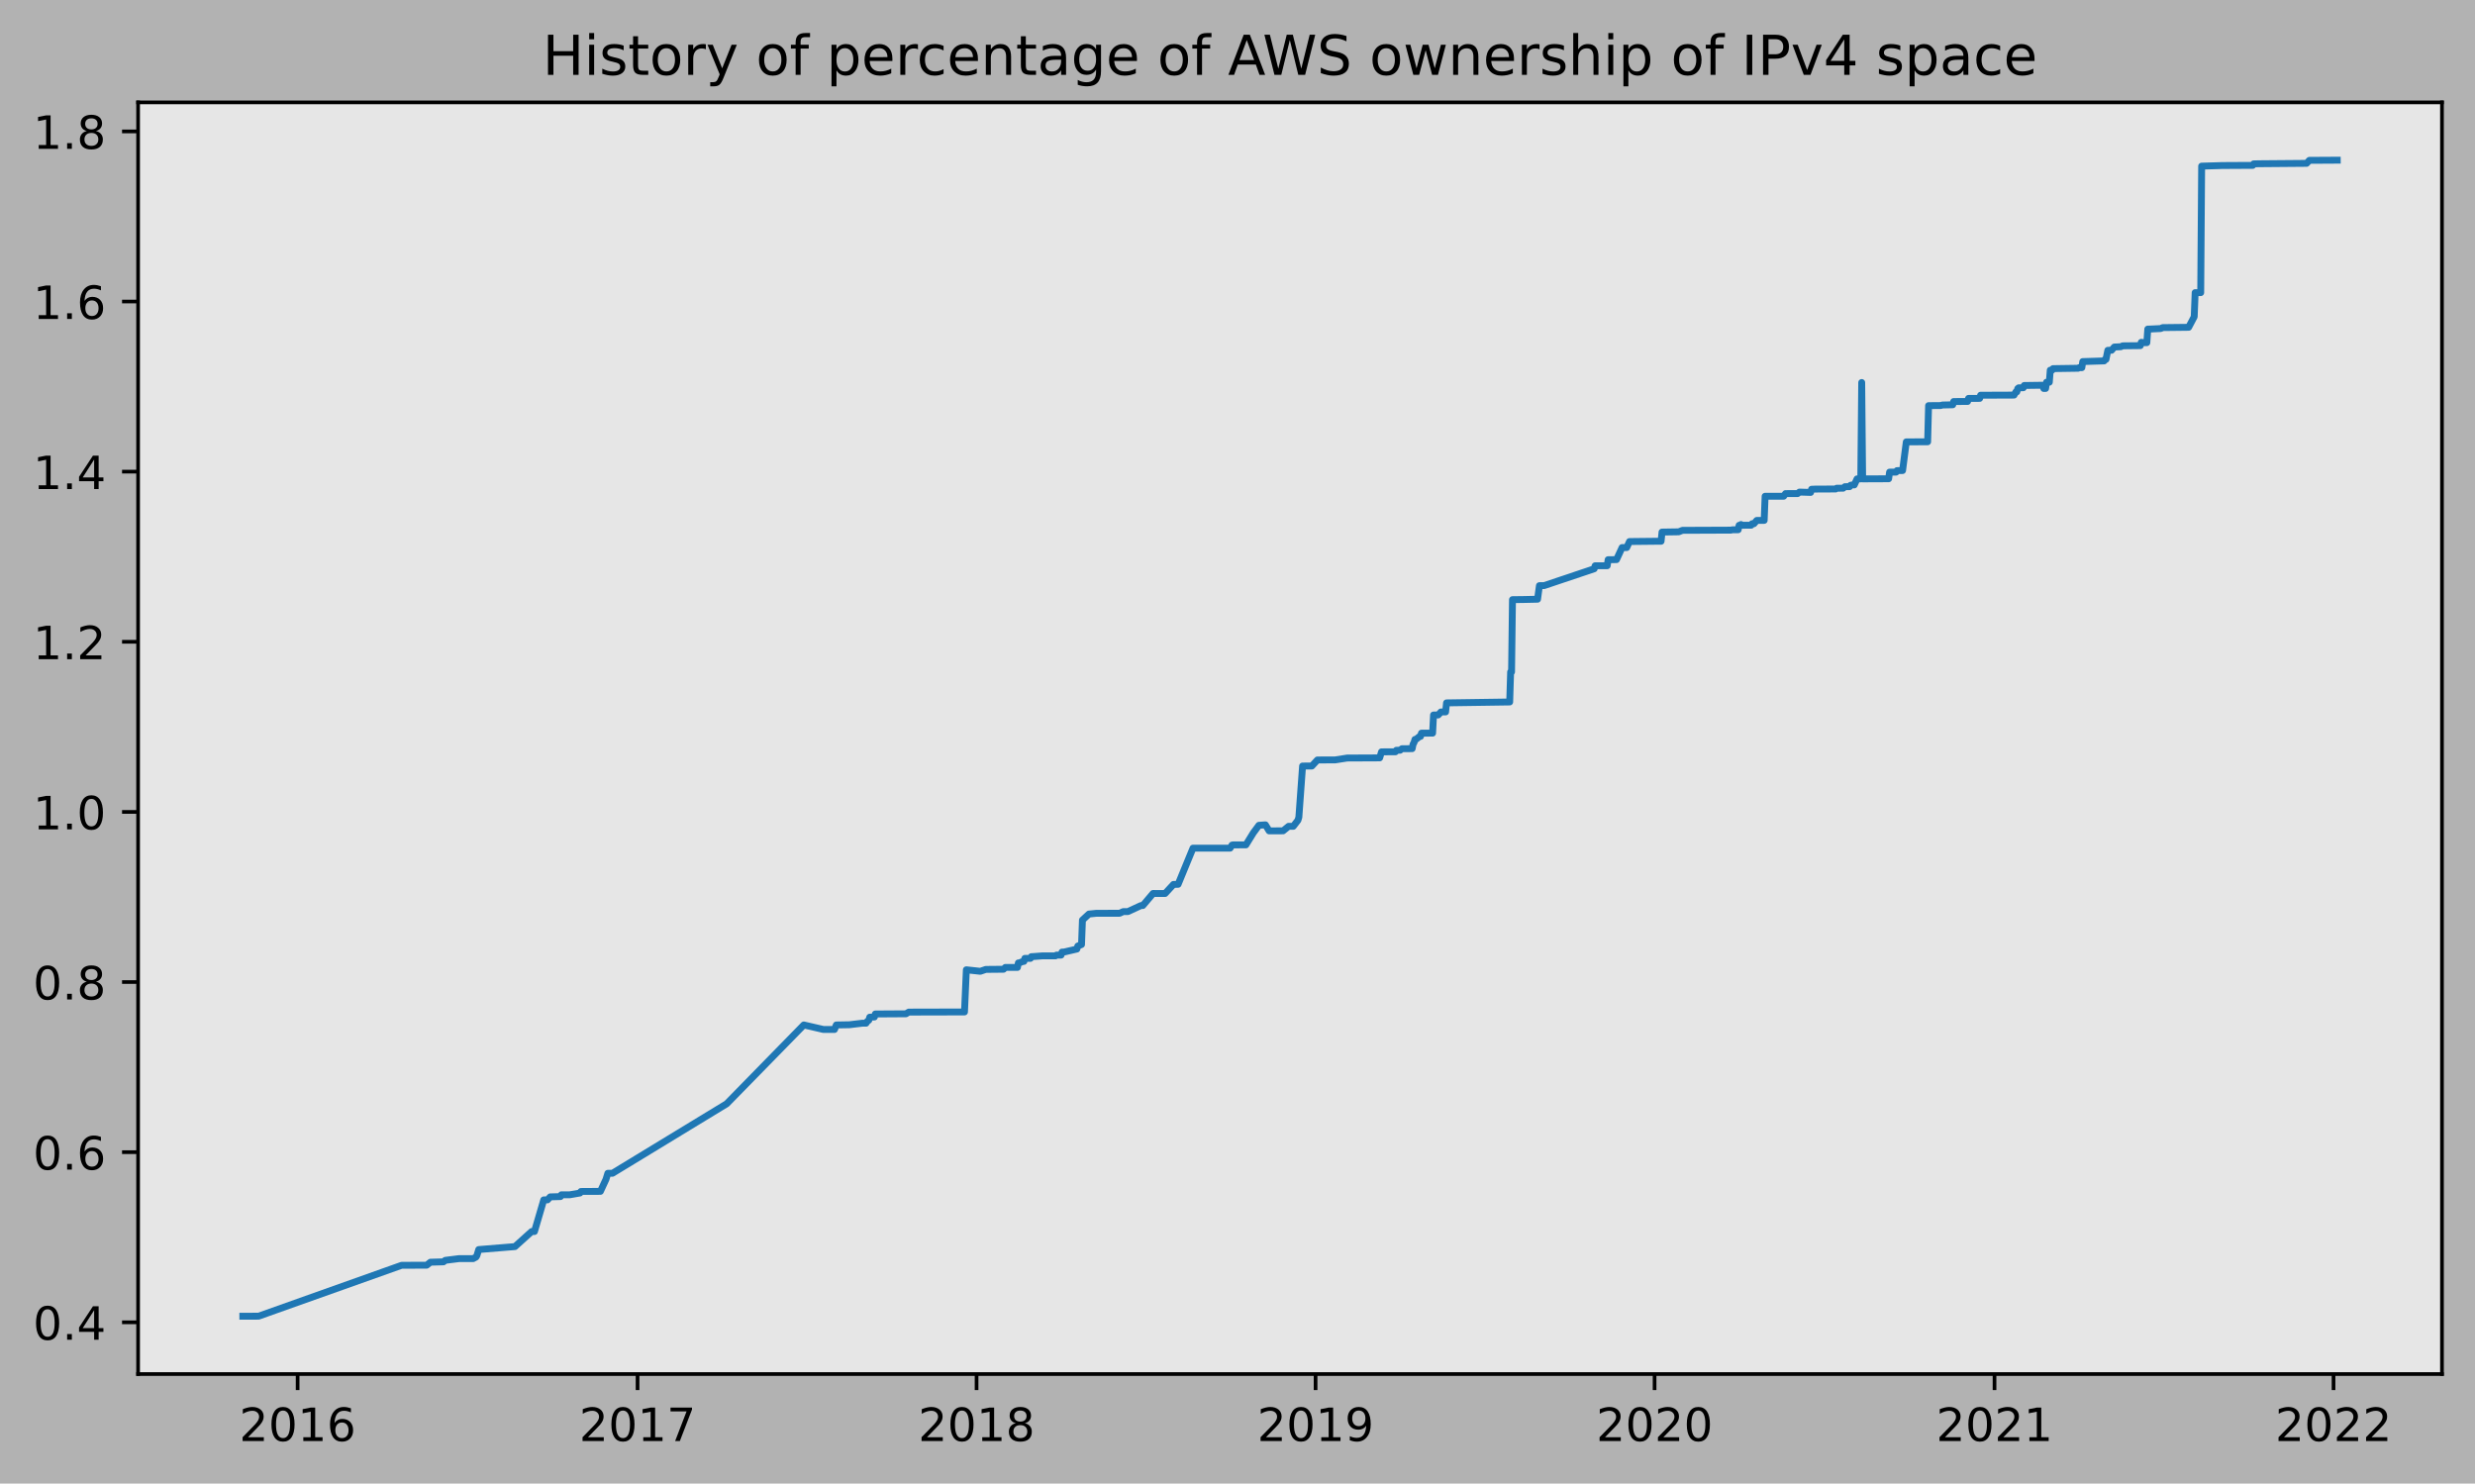
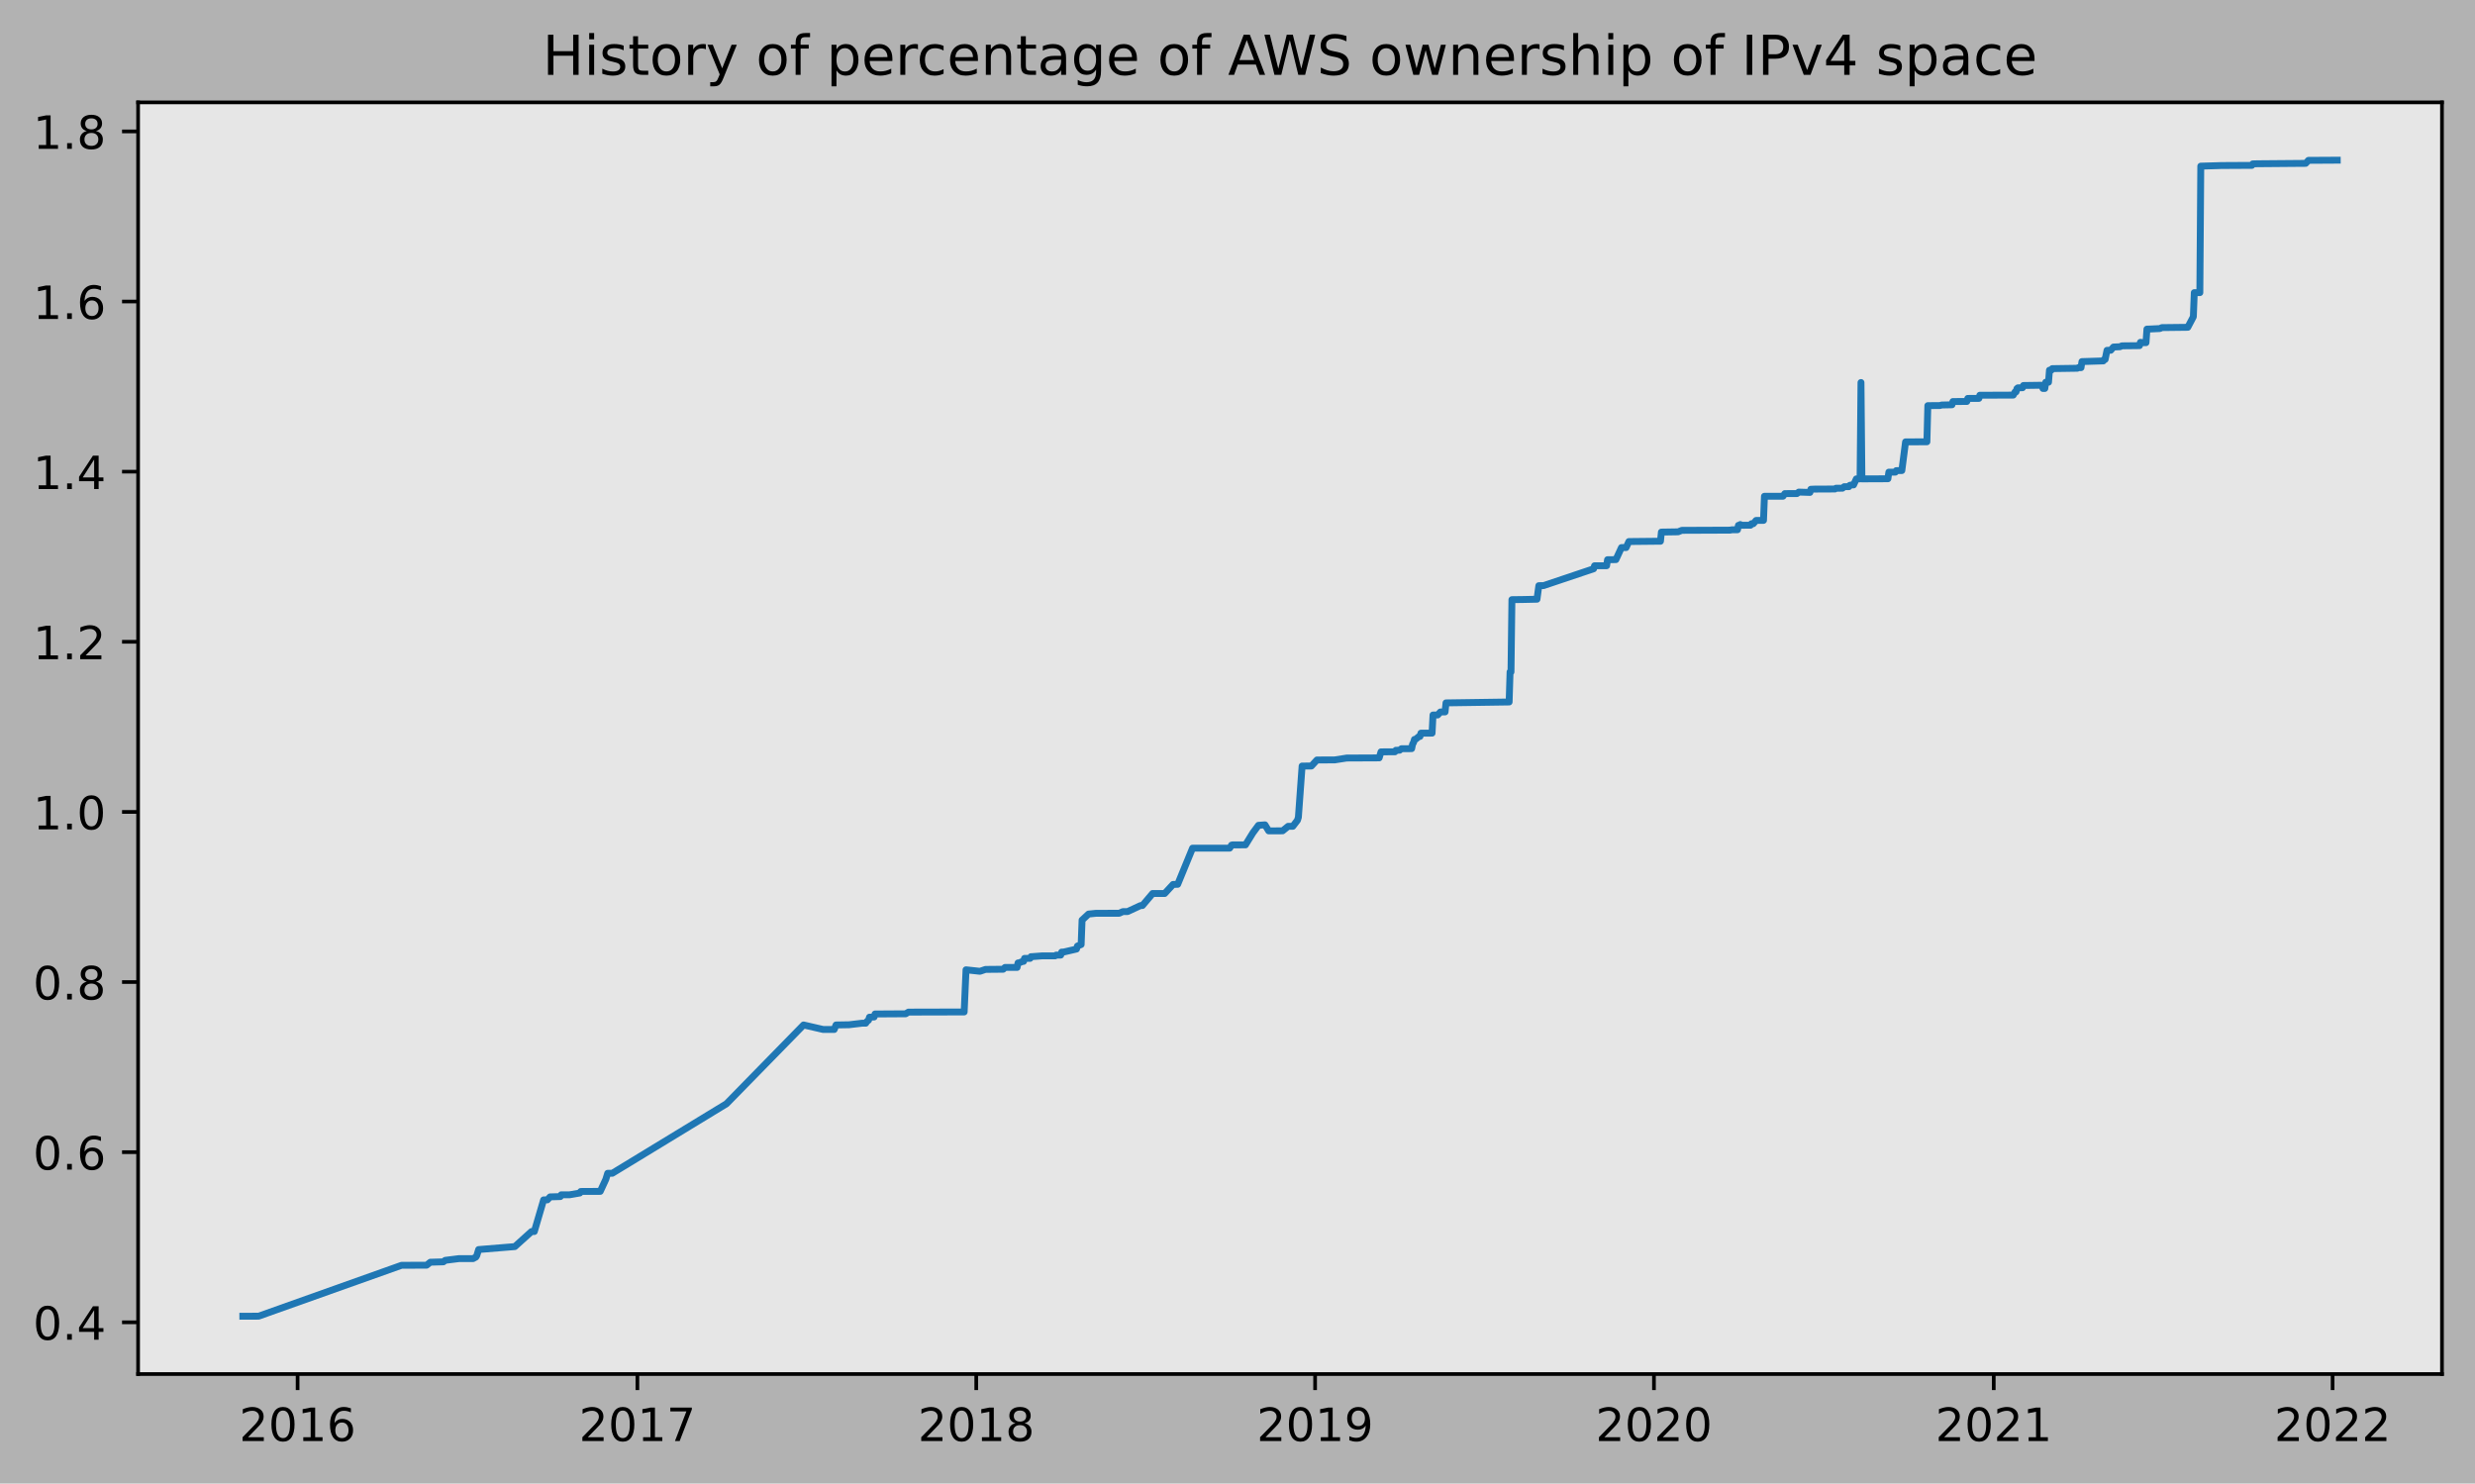
<svg xmlns="http://www.w3.org/2000/svg" xmlns:xlink="http://www.w3.org/1999/xlink" height="323.396pt" version="1.1" viewBox="0 0 539.503 323.396" width="539.503pt">
  <defs>
    <style type="text/css">
*{stroke-linecap:butt;stroke-linejoin:round;}
  </style>
  </defs>
  <g id="figure_1">
    <g id="patch_1">
      <path d="M 0 323.396  L 539.503 323.396  L 539.503 0  L 0 0  z " style="fill:#b2b2b2;" />
    </g>
    <g id="axes_1">
      <g id="patch_2">
        <path d="M 30.103 299.518  L 532.303 299.518  L 532.303 22.318  L 30.103 22.318  z " style="fill:#e6e6e6;" />
      </g>
      <g id="matplotlib.axis_1">
        <g id="xtick_1">
          <g id="line2d_1">
            <defs>
-               <path d="M 0 0  L 0 3.5  " id="m148ac861c9" style="stroke:#000000;stroke-width:0.8;" />
-             </defs>
-             <g>
-               <use style="stroke:#000000;stroke-width:0.8;" x="64.875" xlink:href="#m148ac861c9" y="299.518" />
+               <path d="M 0 0  L 0 3.5  " id="mef009a3e53" style="stroke:#000000;stroke-width:0.8;" />
+             </defs>
+             <g>
+               <use style="stroke:#000000;stroke-width:0.8;" x="64.87" xlink:href="#mef009a3e53" y="299.518" />
            </g>
          </g>
          <g id="text_1">
            <defs>
              <path d="M 19.188 8.297  L 53.609 8.297  L 53.609 0  L 7.328 0  L 7.328 8.297  Q 12.938 14.109 22.625 23.891  Q 32.328 33.688 34.812 36.531  Q 39.547 41.844 41.422 45.531  Q 43.312 49.219 43.312 52.781  Q 43.312 58.594 39.234 62.25  Q 35.156 65.922 28.609 65.922  Q 23.969 65.922 18.812 64.312  Q 13.672 62.703 7.812 59.422  L 7.812 69.391  Q 13.766 71.781 18.938 73  Q 24.125 74.219 28.422 74.219  Q 39.75 74.219 46.484 68.547  Q 53.219 62.891 53.219 53.422  Q 53.219 48.922 51.531 44.891  Q 49.859 40.875 45.406 35.406  Q 44.188 33.984 37.641 27.219  Q 31.109 20.453 19.188 8.297  z " id="DejaVuSans-50" />
              <path d="M 31.781 66.406  Q 24.172 66.406 20.328 58.906  Q 16.5 51.422 16.5 36.375  Q 16.5 21.391 20.328 13.891  Q 24.172 6.391 31.781 6.391  Q 39.453 6.391 43.281 13.891  Q 47.125 21.391 47.125 36.375  Q 47.125 51.422 43.281 58.906  Q 39.453 66.406 31.781 66.406  z M 31.781 74.219  Q 44.047 74.219 50.516 64.516  Q 56.984 54.828 56.984 36.375  Q 56.984 17.969 50.516 8.266  Q 44.047 -1.422 31.781 -1.422  Q 19.531 -1.422 13.062 8.266  Q 6.594 17.969 6.594 36.375  Q 6.594 54.828 13.062 64.516  Q 19.531 74.219 31.781 74.219  z " id="DejaVuSans-48" />
              <path d="M 12.406 8.297  L 28.516 8.297  L 28.516 63.922  L 10.984 60.406  L 10.984 69.391  L 28.422 72.906  L 38.281 72.906  L 38.281 8.297  L 54.391 8.297  L 54.391 0  L 12.406 0  z " id="DejaVuSans-49" />
              <path d="M 33.016 40.375  Q 26.375 40.375 22.484 35.828  Q 18.609 31.297 18.609 23.391  Q 18.609 15.531 22.484 10.953  Q 26.375 6.391 33.016 6.391  Q 39.656 6.391 43.531 10.953  Q 47.406 15.531 47.406 23.391  Q 47.406 31.297 43.531 35.828  Q 39.656 40.375 33.016 40.375  z M 52.594 71.297  L 52.594 62.312  Q 48.875 64.062 45.094 64.984  Q 41.312 65.922 37.594 65.922  Q 27.828 65.922 22.672 59.328  Q 17.531 52.734 16.797 39.406  Q 19.672 43.656 24.016 45.922  Q 28.375 48.188 33.594 48.188  Q 44.578 48.188 50.953 41.516  Q 57.328 34.859 57.328 23.391  Q 57.328 12.156 50.688 5.359  Q 44.047 -1.422 33.016 -1.422  Q 20.359 -1.422 13.672 8.266  Q 6.984 17.969 6.984 36.375  Q 6.984 53.656 15.188 63.938  Q 23.391 74.219 37.203 74.219  Q 40.922 74.219 44.703 73.484  Q 48.484 72.75 52.594 71.297  z " id="DejaVuSans-54" />
            </defs>
-             <g transform="translate(52.15049 314.1166)scale(0.1 -0.1)">
+             <g transform="translate(52.1452 314.1166)scale(0.1 -0.1)">
              <use xlink:href="#DejaVuSans-50" />
              <use x="63.623" xlink:href="#DejaVuSans-48" />
              <use x="127.246" xlink:href="#DejaVuSans-49" />
              <use x="190.869" xlink:href="#DejaVuSans-54" />
            </g>
          </g>
        </g>
        <g id="xtick_2">
          <g id="line2d_2">
            <g>
-               <use style="stroke:#000000;stroke-width:0.8;" x="138.976" xlink:href="#m148ac861c9" y="299.518" />
+               <use style="stroke:#000000;stroke-width:0.8;" x="138.937" xlink:href="#mef009a3e53" y="299.518" />
            </g>
          </g>
          <g id="text_2">
            <defs>
              <path d="M 8.203 72.906  L 55.078 72.906  L 55.078 68.703  L 28.609 0  L 18.312 0  L 43.219 64.594  L 8.203 64.594  z " id="DejaVuSans-55" />
            </defs>
-             <g transform="translate(126.2506 314.1166)scale(0.1 -0.1)">
+             <g transform="translate(126.2124 314.1166)scale(0.1 -0.1)">
              <use xlink:href="#DejaVuSans-50" />
              <use x="63.623" xlink:href="#DejaVuSans-48" />
              <use x="127.246" xlink:href="#DejaVuSans-49" />
              <use x="190.869" xlink:href="#DejaVuSans-55" />
            </g>
          </g>
        </g>
        <g id="xtick_3">
          <g id="line2d_3">
            <g>
-               <use style="stroke:#000000;stroke-width:0.8;" x="212.873" xlink:href="#m148ac861c9" y="299.518" />
+               <use style="stroke:#000000;stroke-width:0.8;" x="212.802" xlink:href="#mef009a3e53" y="299.518" />
            </g>
          </g>
          <g id="text_3">
            <defs>
              <path d="M 31.781 34.625  Q 24.75 34.625 20.719 30.859  Q 16.703 27.094 16.703 20.516  Q 16.703 13.922 20.719 10.156  Q 24.75 6.391 31.781 6.391  Q 38.812 6.391 42.859 10.172  Q 46.922 13.969 46.922 20.516  Q 46.922 27.094 42.891 30.859  Q 38.875 34.625 31.781 34.625  z M 21.922 38.812  Q 15.578 40.375 12.031 44.719  Q 8.5 49.078 8.5 55.328  Q 8.5 64.062 14.719 69.141  Q 20.953 74.219 31.781 74.219  Q 42.672 74.219 48.875 69.141  Q 55.078 64.062 55.078 55.328  Q 55.078 49.078 51.531 44.719  Q 48 40.375 41.703 38.812  Q 48.828 37.156 52.797 32.312  Q 56.781 27.484 56.781 20.516  Q 56.781 9.906 50.312 4.234  Q 43.844 -1.422 31.781 -1.422  Q 19.734 -1.422 13.25 4.234  Q 6.781 9.906 6.781 20.516  Q 6.781 27.484 10.781 32.312  Q 14.797 37.156 21.922 38.812  z M 18.312 54.391  Q 18.312 48.734 21.844 45.562  Q 25.391 42.391 31.781 42.391  Q 38.141 42.391 41.719 45.562  Q 45.312 48.734 45.312 54.391  Q 45.312 60.062 41.719 63.234  Q 38.141 66.406 31.781 66.406  Q 25.391 66.406 21.844 63.234  Q 18.312 60.062 18.312 54.391  z " id="DejaVuSans-56" />
            </defs>
-             <g transform="translate(200.1482 314.1166)scale(0.1 -0.1)">
+             <g transform="translate(200.0773 314.1166)scale(0.1 -0.1)">
              <use xlink:href="#DejaVuSans-50" />
              <use x="63.623" xlink:href="#DejaVuSans-48" />
              <use x="127.246" xlink:href="#DejaVuSans-49" />
              <use x="190.869" xlink:href="#DejaVuSans-56" />
            </g>
          </g>
        </g>
        <g id="xtick_4">
          <g id="line2d_4">
            <g>
-               <use style="stroke:#000000;stroke-width:0.8;" x="286.771" xlink:href="#m148ac861c9" y="299.518" />
+               <use style="stroke:#000000;stroke-width:0.8;" x="286.667" xlink:href="#mef009a3e53" y="299.518" />
            </g>
          </g>
          <g id="text_4">
            <defs>
              <path d="M 10.984 1.516  L 10.984 10.5  Q 14.703 8.734 18.5 7.812  Q 22.312 6.891 25.984 6.891  Q 35.75 6.891 40.891 13.453  Q 46.047 20.016 46.781 33.406  Q 43.953 29.203 39.594 26.953  Q 35.25 24.703 29.984 24.703  Q 19.047 24.703 12.672 31.312  Q 6.297 37.938 6.297 49.422  Q 6.297 60.641 12.938 67.422  Q 19.578 74.219 30.609 74.219  Q 43.266 74.219 49.922 64.516  Q 56.594 54.828 56.594 36.375  Q 56.594 19.141 48.406 8.859  Q 40.234 -1.422 26.422 -1.422  Q 22.703 -1.422 18.891 -0.688  Q 15.094 0.047 10.984 1.516  z M 30.609 32.422  Q 37.25 32.422 41.125 36.953  Q 45.016 41.5 45.016 49.422  Q 45.016 57.281 41.125 61.844  Q 37.25 66.406 30.609 66.406  Q 23.969 66.406 20.094 61.844  Q 16.219 57.281 16.219 49.422  Q 16.219 41.5 20.094 36.953  Q 23.969 32.422 30.609 32.422  z " id="DejaVuSans-57" />
            </defs>
-             <g transform="translate(274.0458 314.1166)scale(0.1 -0.1)">
+             <g transform="translate(273.9421 314.1166)scale(0.1 -0.1)">
              <use xlink:href="#DejaVuSans-50" />
              <use x="63.623" xlink:href="#DejaVuSans-48" />
              <use x="127.246" xlink:href="#DejaVuSans-49" />
              <use x="190.869" xlink:href="#DejaVuSans-57" />
            </g>
          </g>
        </g>
        <g id="xtick_5">
          <g id="line2d_5">
            <g>
-               <use style="stroke:#000000;stroke-width:0.8;" x="360.668" xlink:href="#m148ac861c9" y="299.518" />
+               <use style="stroke:#000000;stroke-width:0.8;" x="360.532" xlink:href="#mef009a3e53" y="299.518" />
            </g>
          </g>
          <g id="text_5">
-             <g transform="translate(347.9434 314.1166)scale(0.1 -0.1)">
+             <g transform="translate(347.8069 314.1166)scale(0.1 -0.1)">
              <use xlink:href="#DejaVuSans-50" />
              <use x="63.623" xlink:href="#DejaVuSans-48" />
              <use x="127.246" xlink:href="#DejaVuSans-50" />
              <use x="190.869" xlink:href="#DejaVuSans-48" />
            </g>
          </g>
        </g>
        <g id="xtick_6">
          <g id="line2d_6">
            <g>
-               <use style="stroke:#000000;stroke-width:0.8;" x="434.768" xlink:href="#m148ac861c9" y="299.518" />
+               <use style="stroke:#000000;stroke-width:0.8;" x="434.599" xlink:href="#mef009a3e53" y="299.518" />
            </g>
          </g>
          <g id="text_6">
-             <g transform="translate(422.0434 314.1166)scale(0.1 -0.1)">
+             <g transform="translate(421.8742 314.1166)scale(0.1 -0.1)">
              <use xlink:href="#DejaVuSans-50" />
              <use x="63.623" xlink:href="#DejaVuSans-48" />
              <use x="127.246" xlink:href="#DejaVuSans-50" />
              <use x="190.869" xlink:href="#DejaVuSans-49" />
            </g>
          </g>
        </g>
        <g id="xtick_7">
          <g id="line2d_7">
            <g>
-               <use style="stroke:#000000;stroke-width:0.8;" x="508.666" xlink:href="#m148ac861c9" y="299.518" />
+               <use style="stroke:#000000;stroke-width:0.8;" x="508.464" xlink:href="#mef009a3e53" y="299.518" />
            </g>
          </g>
          <g id="text_7">
-             <g transform="translate(495.941 314.1166)scale(0.1 -0.1)">
+             <g transform="translate(495.739 314.1166)scale(0.1 -0.1)">
              <use xlink:href="#DejaVuSans-50" />
              <use x="63.623" xlink:href="#DejaVuSans-48" />
              <use x="127.246" xlink:href="#DejaVuSans-50" />
              <use x="190.869" xlink:href="#DejaVuSans-50" />
            </g>
          </g>
        </g>
      </g>
      <g id="matplotlib.axis_2">
        <g id="ytick_1">
          <g id="line2d_8">
            <defs>
-               <path d="M 0 0  L -3.5 0  " id="md19665396a" style="stroke:#000000;stroke-width:0.8;" />
-             </defs>
-             <g>
-               <use style="stroke:#000000;stroke-width:0.8;" x="30.103" xlink:href="#md19665396a" y="288.238" />
+               <path d="M 0 0  L -3.5 0  " id="m66135b3598" style="stroke:#000000;stroke-width:0.8;" />
+             </defs>
+             <g>
+               <use style="stroke:#000000;stroke-width:0.8;" x="30.103" xlink:href="#m66135b3598" y="288.238" />
            </g>
          </g>
          <g id="text_8">
            <defs>
              <path d="M 10.688 12.406  L 21 12.406  L 21 0  L 10.688 0  z " id="DejaVuSans-46" />
              <path d="M 37.797 64.312  L 12.891 25.391  L 37.797 25.391  z M 35.203 72.906  L 47.609 72.906  L 47.609 25.391  L 58.016 25.391  L 58.016 17.188  L 47.609 17.188  L 47.609 0  L 37.797 0  L 37.797 17.188  L 4.891 17.188  L 4.891 26.703  z " id="DejaVuSans-52" />
            </defs>
            <g transform="translate(7.2 292.0371)scale(0.1 -0.1)">
              <use xlink:href="#DejaVuSans-48" />
              <use x="63.623" xlink:href="#DejaVuSans-46" />
              <use x="95.41" xlink:href="#DejaVuSans-52" />
            </g>
          </g>
        </g>
        <g id="ytick_2">
          <g id="line2d_9">
            <g>
-               <use style="stroke:#000000;stroke-width:0.8;" x="30.103" xlink:href="#md19665396a" y="251.153" />
+               <use style="stroke:#000000;stroke-width:0.8;" x="30.103" xlink:href="#m66135b3598" y="251.153" />
            </g>
          </g>
          <g id="text_9">
-             <g transform="translate(7.2 254.9519)scale(0.1 -0.1)">
+             <g transform="translate(7.2 254.9521)scale(0.1 -0.1)">
              <use xlink:href="#DejaVuSans-48" />
              <use x="63.623" xlink:href="#DejaVuSans-46" />
              <use x="95.41" xlink:href="#DejaVuSans-54" />
            </g>
          </g>
        </g>
        <g id="ytick_3">
          <g id="line2d_10">
            <g>
-               <use style="stroke:#000000;stroke-width:0.8;" x="30.103" xlink:href="#md19665396a" y="214.067" />
+               <use style="stroke:#000000;stroke-width:0.8;" x="30.103" xlink:href="#m66135b3598" y="214.068" />
            </g>
          </g>
          <g id="text_10">
-             <g transform="translate(7.2 217.8666)scale(0.1 -0.1)">
+             <g transform="translate(7.2 217.867)scale(0.1 -0.1)">
              <use xlink:href="#DejaVuSans-48" />
              <use x="63.623" xlink:href="#DejaVuSans-46" />
              <use x="95.41" xlink:href="#DejaVuSans-56" />
            </g>
          </g>
        </g>
        <g id="ytick_4">
          <g id="line2d_11">
            <g>
-               <use style="stroke:#000000;stroke-width:0.8;" x="30.103" xlink:href="#md19665396a" y="176.982" />
+               <use style="stroke:#000000;stroke-width:0.8;" x="30.103" xlink:href="#m66135b3598" y="176.983" />
            </g>
          </g>
          <g id="text_11">
-             <g transform="translate(7.2 180.7814)scale(0.1 -0.1)">
+             <g transform="translate(7.2 180.7819)scale(0.1 -0.1)">
              <use xlink:href="#DejaVuSans-49" />
              <use x="63.623" xlink:href="#DejaVuSans-46" />
              <use x="95.41" xlink:href="#DejaVuSans-48" />
            </g>
          </g>
        </g>
        <g id="ytick_5">
          <g id="line2d_12">
            <g>
-               <use style="stroke:#000000;stroke-width:0.8;" x="30.103" xlink:href="#md19665396a" y="139.897" />
+               <use style="stroke:#000000;stroke-width:0.8;" x="30.103" xlink:href="#m66135b3598" y="139.898" />
            </g>
          </g>
          <g id="text_12">
-             <g transform="translate(7.2 143.6961)scale(0.1 -0.1)">
+             <g transform="translate(7.2 143.6968)scale(0.1 -0.1)">
              <use xlink:href="#DejaVuSans-49" />
              <use x="63.623" xlink:href="#DejaVuSans-46" />
              <use x="95.41" xlink:href="#DejaVuSans-50" />
            </g>
          </g>
        </g>
        <g id="ytick_6">
          <g id="line2d_13">
            <g>
-               <use style="stroke:#000000;stroke-width:0.8;" x="30.103" xlink:href="#md19665396a" y="102.812" />
+               <use style="stroke:#000000;stroke-width:0.8;" x="30.103" xlink:href="#m66135b3598" y="102.813" />
            </g>
          </g>
          <g id="text_13">
-             <g transform="translate(7.2 106.6108)scale(0.1 -0.1)">
+             <g transform="translate(7.2 106.6118)scale(0.1 -0.1)">
              <use xlink:href="#DejaVuSans-49" />
              <use x="63.623" xlink:href="#DejaVuSans-46" />
              <use x="95.41" xlink:href="#DejaVuSans-52" />
            </g>
          </g>
        </g>
        <g id="ytick_7">
          <g id="line2d_14">
            <g>
-               <use style="stroke:#000000;stroke-width:0.8;" x="30.103" xlink:href="#md19665396a" y="65.726" />
+               <use style="stroke:#000000;stroke-width:0.8;" x="30.103" xlink:href="#m66135b3598" y="65.727" />
            </g>
          </g>
          <g id="text_14">
-             <g transform="translate(7.2 69.52558)scale(0.1 -0.1)">
+             <g transform="translate(7.2 69.52671)scale(0.1 -0.1)">
              <use xlink:href="#DejaVuSans-49" />
              <use x="63.623" xlink:href="#DejaVuSans-46" />
              <use x="95.41" xlink:href="#DejaVuSans-54" />
            </g>
          </g>
        </g>
        <g id="ytick_8">
          <g id="line2d_15">
            <g>
-               <use style="stroke:#000000;stroke-width:0.8;" x="30.103" xlink:href="#md19665396a" y="28.641" />
+               <use style="stroke:#000000;stroke-width:0.8;" x="30.103" xlink:href="#m66135b3598" y="28.642" />
            </g>
          </g>
          <g id="text_15">
-             <g transform="translate(7.2 32.44032)scale(0.1 -0.1)">
+             <g transform="translate(7.2 32.44164)scale(0.1 -0.1)">
              <use xlink:href="#DejaVuSans-49" />
              <use x="63.623" xlink:href="#DejaVuSans-46" />
              <use x="95.41" xlink:href="#DejaVuSans-56" />
            </g>
          </g>
        </g>
      </g>
      <g id="line2d_16">
-         <path clip-path="url(#p39af1f1e24)" d="M 52.93 286.918  L 56.372 286.904  L 87.551 275.812  L 93.017 275.788  L 93.827 275.141  L 96.662 275.059  L 97.066 274.732  L 100.103 274.352  L 103.14 274.354  L 103.748 274.026  L 103.95 273.698  L 104.355 272.38  L 112.251 271.734  L 115.895 268.451  L 116.503 268.448  L 118.527 261.555  L 119.337 261.555  L 119.944 260.898  L 122.171 260.833  L 122.374 260.441  L 124.196 260.441  L 126.423 260.055  L 126.626 259.726  L 127.03 259.711  L 130.877 259.699  L 132.092 257.074  L 132.497 255.761  L 133.509 255.75  L 158.412 240.599  L 175.216 223.421  L 179.467 224.402  L 181.897 224.409  L 182.302 223.425  L 185.136 223.376  L 187.971 223.04  L 188.781 223.04  L 188.983 222.712  L 189.388 222.384  L 189.59 221.728  L 190.603 221.687  L 190.805 221.03  L 197.486 220.988  L 198.094 220.618  L 210.241 220.588  L 210.646 211.397  L 213.683 211.726  L 214.898 211.314  L 218.744 211.278  L 219.149 210.883  L 221.781 210.884  L 221.984 209.899  L 222.186 209.897  L 222.996 209.567  L 223.199 209.566  L 223.401 208.91  L 224.616 208.908  L 224.818 208.532  L 225.021 208.53  L 227.248 208.362  L 230.082 208.361  L 230.285 208.197  L 231.297 208.196  L 231.499 207.54  L 231.904 207.534  L 234.739 206.878  L 234.941 206.221  L 235.751 205.893  L 235.953 200.559  L 237.371 199.246  L 238.99 199.082  L 244.052 199.076  L 244.862 198.706  L 245.874 198.706  L 248.708 197.393  L 249.113 197.39  L 251.34 194.762  L 253.972 194.766  L 255.794 192.791  L 256.807 192.764  L 260.046 184.884  L 268.145 184.88  L 268.549 184.223  L 268.752 184.172  L 271.586 184.168  L 273.206 181.542  L 274.421 179.901  L 275.838 179.802  L 276.648 181.115  L 279.685 181.104  L 280.899 180.119  L 281.912 180.118  L 282.924 178.805  L 283.126 178.143  L 283.936 166.983  L 285.961 166.978  L 287.176 165.66  L 291.022 165.648  L 293.654 165.238  L 300.74 165.205  L 301.145 163.891  L 304.182 163.876  L 304.385 163.548  L 305.195 163.536  L 305.599 163.208  L 307.827 163.19  L 308.029 162.205  L 308.231 161.877  L 308.434 161.185  L 308.636 161.184  L 309.446 160.527  L 309.649 160.527  L 309.851 159.816  L 312.281 159.812  L 312.483 155.858  L 313.495 155.851  L 314.103 155.193  L 315.115 155.188  L 315.317 153.216  L 329.085 153.018  L 329.287 146.469  L 329.49 146.469  L 329.692 130.713  L 332.122 130.684  L 335.158 130.617  L 335.563 127.663  L 336.576 127.656  L 347.509 123.984  L 347.711 123.328  L 350.343 123.318  L 350.545 122.005  L 352.368 121.987  L 353.582 119.361  L 354.595 119.359  L 355.202 118.047  L 360.871 117.988  L 362.086 117.983  L 362.288 115.984  L 365.932 115.927  L 366.742 115.604  L 377.27 115.561  L 377.675 115.479  L 378.89 115.473  L 379.092 114.509  L 379.295 114.509  L 379.497 114.337  L 379.7 114.499  L 381.724 114.486  L 381.927 114.159  L 382.331 114.158  L 382.939 113.448  L 384.559 113.431  L 384.761 108.177  L 388.81 108.168  L 389.215 107.594  L 391.847 107.591  L 392.252 107.263  L 394.681 107.34  L 394.884 106.648  L 395.694 106.613  L 400.148 106.591  L 400.35 106.427  L 401.768 106.421  L 402.172 106.084  L 403.185 106.08  L 403.387 105.783  L 403.792 105.701  L 404.197 105.701  L 404.804 104.388  L 405.614 104.388  L 405.817 83.379  L 406.019 104.386  L 411.688 104.361  L 411.891 102.918  L 413.308 102.917  L 413.51 102.588  L 414.725 102.57  L 415.535 96.323  L 420.191 96.3  L 420.394 88.422  L 423.026 88.399  L 423.431 88.283  L 425.658 88.235  L 425.86 87.527  L 428.897 87.514  L 429.1 86.847  L 431.529 86.843  L 431.732 86.153  L 439.02 86.123  L 439.425 85.42  L 439.627 85.42  L 439.83 84.706  L 440.032 84.539  L 441.045 84.52  L 441.247 84.028  L 445.296 83.972  L 445.499 84.679  L 445.904 84.677  L 446.106 83.316  L 446.714 83.315  L 446.916 80.69  L 447.321 80.687  L 447.523 80.355  L 452.99 80.274  L 453.192 80.143  L 453.8 80.142  L 454.002 78.818  L 458.659 78.673  L 458.861 78.343  L 459.064 78.342  L 459.468 76.362  L 460.278 76.352  L 460.886 75.644  L 462.303 75.581  L 462.708 75.385  L 466.555 75.343  L 466.757 74.619  L 467.364 74.699  L 467.972 74.694  L 468.174 71.739  L 468.782 71.72  L 471.009 71.615  L 471.414 71.41  L 477.082 71.345  L 478.297 69.042  L 478.5 63.79  L 479.714 63.789  L 479.917 36.216  L 483.561 36.11  L 484.371 36.082  L 489.635 36.052  L 491.052 36.05  L 491.255 35.721  L 492.267 35.694  L 501.985 35.613  L 502.795 35.609  L 503.402 34.953  L 509.476 34.918  L 509.476 34.918  " style="fill:none;stroke:#1f77b4;stroke-linecap:square;stroke-width:1.5;" />
+         <path clip-path="url(#pd6ffe68b59)" d="M 52.93 286.918  L 56.371 286.904  L 87.536 275.812  L 93 275.788  L 93.809 275.141  L 96.642 275.059  L 97.047 274.732  L 100.082 274.352  L 103.118 274.354  L 103.725 274.026  L 103.927 273.698  L 104.332 272.38  L 112.225 271.734  L 115.867 268.451  L 116.474 268.448  L 118.498 261.555  L 119.308 261.555  L 119.915 260.899  L 122.141 260.833  L 122.343 260.441  L 124.164 260.441  L 126.391 260.055  L 126.593 259.726  L 126.998 259.711  L 130.843 259.7  L 132.057 257.074  L 132.462 255.761  L 133.473 255.75  L 158.365 240.599  L 175.162 223.422  L 179.411 224.402  L 181.84 224.41  L 182.244 223.425  L 185.078 223.376  L 187.911 223.041  L 188.72 223.041  L 188.923 222.713  L 189.327 222.384  L 189.53 221.728  L 190.542 221.687  L 190.744 221.03  L 197.422 220.988  L 198.029 220.619  L 210.171 220.588  L 210.576 211.398  L 213.612 211.726  L 214.826 211.314  L 218.671 211.278  L 219.076 210.884  L 221.707 210.884  L 221.909 209.9  L 222.111 209.897  L 222.921 209.567  L 223.123 209.566  L 223.325 208.91  L 224.54 208.909  L 224.742 208.533  L 224.944 208.531  L 227.17 208.363  L 230.004 208.362  L 230.206 208.198  L 231.218 208.196  L 231.42 207.54  L 231.825 207.535  L 234.658 206.878  L 234.861 206.222  L 235.67 205.893  L 235.872 200.56  L 237.289 199.247  L 238.908 199.082  L 243.967 199.076  L 244.777 198.707  L 245.788 198.707  L 248.622 197.394  L 249.026 197.39  L 251.252 194.763  L 253.883 194.767  L 255.705 192.792  L 256.716 192.765  L 259.954 184.885  L 268.049 184.88  L 268.454 184.224  L 268.656 184.172  L 271.489 184.169  L 273.108 181.543  L 274.323 179.902  L 275.739 179.803  L 276.549 181.116  L 279.584 181.104  L 280.798 180.119  L 281.81 180.118  L 282.822 178.805  L 283.024 178.144  L 283.834 166.984  L 285.858 166.979  L 287.072 165.661  L 290.917 165.649  L 293.548 165.239  L 300.631 165.206  L 301.035 163.891  L 304.071 163.877  L 304.273 163.548  L 305.083 163.537  L 305.487 163.209  L 307.714 163.191  L 307.916 162.206  L 308.118 161.878  L 308.321 161.185  L 308.523 161.184  L 309.332 160.528  L 309.535 160.528  L 309.737 159.816  L 312.166 159.813  L 312.368 155.858  L 313.38 155.852  L 313.987 155.194  L 314.999 155.189  L 315.201 153.217  L 328.962 153.019  L 329.165 146.47  L 329.367 146.469  L 329.569 130.714  L 331.998 130.684  L 335.033 130.618  L 335.438 127.664  L 336.45 127.657  L 347.378 123.985  L 347.58 123.329  L 350.211 123.318  L 350.413 122.005  L 352.235 121.987  L 353.449 119.362  L 354.461 119.36  L 355.068 118.047  L 360.734 117.989  L 361.949 117.984  L 362.151 115.985  L 365.794 115.928  L 366.603 115.605  L 377.126 115.562  L 377.531 115.479  L 378.745 115.474  L 378.948 114.51  L 379.15 114.51  L 379.352 114.338  L 379.555 114.5  L 381.578 114.487  L 381.781 114.16  L 382.185 114.158  L 382.793 113.449  L 384.412 113.432  L 384.614 108.178  L 388.661 108.169  L 389.066 107.594  L 391.697 107.592  L 392.102 107.264  L 394.53 107.341  L 394.732 106.649  L 395.542 106.614  L 399.994 106.592  L 400.196 106.428  L 401.613 106.422  L 402.018 106.085  L 403.03 106.081  L 403.232 105.784  L 403.637 105.702  L 404.041 105.702  L 404.648 104.389  L 405.458 104.389  L 405.66 83.38  L 405.863 104.387  L 411.529 104.362  L 411.731 102.919  L 413.148 102.918  L 413.35 102.589  L 414.565 102.571  L 415.374 96.324  L 420.029 96.301  L 420.231 88.423  L 422.862 88.4  L 423.266 88.284  L 425.493 88.236  L 425.695 87.528  L 428.73 87.515  L 428.933 86.848  L 431.361 86.844  L 431.564 86.154  L 438.849 86.124  L 439.254 85.421  L 439.456 85.421  L 439.658 84.707  L 439.861 84.54  L 440.873 84.521  L 441.075 84.029  L 445.122 83.973  L 445.325 84.68  L 445.729 84.678  L 445.932 83.317  L 446.539 83.317  L 446.741 80.691  L 447.146 80.688  L 447.348 80.356  L 452.812 80.275  L 453.015 80.144  L 453.622 80.143  L 453.824 78.819  L 458.479 78.674  L 458.681 78.344  L 458.883 78.343  L 459.288 76.363  L 460.098 76.353  L 460.705 75.645  L 462.121 75.582  L 462.526 75.386  L 466.371 75.344  L 466.574 74.62  L 467.181 74.7  L 467.788 74.695  L 467.99 71.74  L 468.597 71.722  L 470.823 71.617  L 471.228 71.411  L 476.894 71.346  L 478.109 69.043  L 478.311 63.791  L 479.525 63.79  L 479.728 36.217  L 483.37 36.111  L 484.18 36.083  L 489.441 36.053  L 490.858 36.051  L 491.06 35.723  L 492.072 35.696  L 501.786 35.615  L 502.595 35.611  L 503.202 34.954  L 509.476 34.918  L 509.476 34.918  " style="fill:none;stroke:#1f77b4;stroke-linecap:square;stroke-width:1.5;" />
      </g>
      <g id="patch_3">
        <path d="M 30.103 299.518  L 30.103 22.318  " style="fill:none;stroke:#000000;stroke-linecap:square;stroke-linejoin:miter;stroke-width:0.8;" />
      </g>
      <g id="patch_4">
        <path d="M 532.303 299.518  L 532.303 22.318  " style="fill:none;stroke:#000000;stroke-linecap:square;stroke-linejoin:miter;stroke-width:0.8;" />
      </g>
      <g id="patch_5">
        <path d="M 30.103 299.518  L 532.303 299.518  " style="fill:none;stroke:#000000;stroke-linecap:square;stroke-linejoin:miter;stroke-width:0.8;" />
      </g>
      <g id="patch_6">
        <path d="M 30.103 22.318  L 532.303 22.318  " style="fill:none;stroke:#000000;stroke-linecap:square;stroke-linejoin:miter;stroke-width:0.8;" />
      </g>
      <g id="text_16">
        <defs>
          <path d="M 9.812 72.906  L 19.672 72.906  L 19.672 43.016  L 55.516 43.016  L 55.516 72.906  L 65.375 72.906  L 65.375 0  L 55.516 0  L 55.516 34.719  L 19.672 34.719  L 19.672 0  L 9.812 0  z " id="DejaVuSans-72" />
          <path d="M 9.422 54.688  L 18.406 54.688  L 18.406 0  L 9.422 0  z M 9.422 75.984  L 18.406 75.984  L 18.406 64.594  L 9.422 64.594  z " id="DejaVuSans-105" />
          <path d="M 44.281 53.078  L 44.281 44.578  Q 40.484 46.531 36.375 47.5  Q 32.281 48.484 27.875 48.484  Q 21.188 48.484 17.844 46.438  Q 14.5 44.391 14.5 40.281  Q 14.5 37.156 16.891 35.375  Q 19.281 33.594 26.516 31.984  L 29.594 31.297  Q 39.156 29.25 43.188 25.516  Q 47.219 21.781 47.219 15.094  Q 47.219 7.469 41.188 3.016  Q 35.156 -1.422 24.609 -1.422  Q 20.219 -1.422 15.453 -0.562  Q 10.688 0.297 5.422 2  L 5.422 11.281  Q 10.406 8.688 15.234 7.391  Q 20.062 6.109 24.812 6.109  Q 31.156 6.109 34.562 8.281  Q 37.984 10.453 37.984 14.406  Q 37.984 18.062 35.516 20.016  Q 33.062 21.969 24.703 23.781  L 21.578 24.516  Q 13.234 26.266 9.516 29.906  Q 5.812 33.547 5.812 39.891  Q 5.812 47.609 11.281 51.797  Q 16.75 56 26.812 56  Q 31.781 56 36.172 55.266  Q 40.578 54.547 44.281 53.078  z " id="DejaVuSans-115" />
          <path d="M 18.312 70.219  L 18.312 54.688  L 36.812 54.688  L 36.812 47.703  L 18.312 47.703  L 18.312 18.016  Q 18.312 11.328 20.141 9.422  Q 21.969 7.516 27.594 7.516  L 36.812 7.516  L 36.812 0  L 27.594 0  Q 17.188 0 13.234 3.875  Q 9.281 7.766 9.281 18.016  L 9.281 47.703  L 2.688 47.703  L 2.688 54.688  L 9.281 54.688  L 9.281 70.219  z " id="DejaVuSans-116" />
          <path d="M 30.609 48.391  Q 23.391 48.391 19.188 42.75  Q 14.984 37.109 14.984 27.297  Q 14.984 17.484 19.156 11.844  Q 23.344 6.203 30.609 6.203  Q 37.797 6.203 41.984 11.859  Q 46.188 17.531 46.188 27.297  Q 46.188 37.016 41.984 42.703  Q 37.797 48.391 30.609 48.391  z M 30.609 56  Q 42.328 56 49.016 48.375  Q 55.719 40.766 55.719 27.297  Q 55.719 13.875 49.016 6.219  Q 42.328 -1.422 30.609 -1.422  Q 18.844 -1.422 12.172 6.219  Q 5.516 13.875 5.516 27.297  Q 5.516 40.766 12.172 48.375  Q 18.844 56 30.609 56  z " id="DejaVuSans-111" />
          <path d="M 41.109 46.297  Q 39.594 47.172 37.812 47.578  Q 36.031 48 33.891 48  Q 26.266 48 22.188 43.047  Q 18.109 38.094 18.109 28.812  L 18.109 0  L 9.078 0  L 9.078 54.688  L 18.109 54.688  L 18.109 46.188  Q 20.953 51.172 25.484 53.578  Q 30.031 56 36.531 56  Q 37.453 56 38.578 55.875  Q 39.703 55.766 41.062 55.516  z " id="DejaVuSans-114" />
          <path d="M 32.172 -5.078  Q 28.375 -14.844 24.75 -17.812  Q 21.141 -20.797 15.094 -20.797  L 7.906 -20.797  L 7.906 -13.281  L 13.188 -13.281  Q 16.891 -13.281 18.938 -11.516  Q 21 -9.766 23.484 -3.219  L 25.094 0.875  L 2.984 54.688  L 12.5 54.688  L 29.594 11.922  L 46.688 54.688  L 56.203 54.688  z " id="DejaVuSans-121" />
          <path id="DejaVuSans-32" />
          <path d="M 37.109 75.984  L 37.109 68.5  L 28.516 68.5  Q 23.688 68.5 21.797 66.547  Q 19.922 64.594 19.922 59.516  L 19.922 54.688  L 34.719 54.688  L 34.719 47.703  L 19.922 47.703  L 19.922 0  L 10.891 0  L 10.891 47.703  L 2.297 47.703  L 2.297 54.688  L 10.891 54.688  L 10.891 58.5  Q 10.891 67.625 15.141 71.797  Q 19.391 75.984 28.609 75.984  z " id="DejaVuSans-102" />
          <path d="M 18.109 8.203  L 18.109 -20.797  L 9.078 -20.797  L 9.078 54.688  L 18.109 54.688  L 18.109 46.391  Q 20.953 51.266 25.266 53.625  Q 29.594 56 35.594 56  Q 45.562 56 51.781 48.094  Q 58.016 40.188 58.016 27.297  Q 58.016 14.406 51.781 6.484  Q 45.562 -1.422 35.594 -1.422  Q 29.594 -1.422 25.266 0.953  Q 20.953 3.328 18.109 8.203  z M 48.688 27.297  Q 48.688 37.203 44.609 42.844  Q 40.531 48.484 33.406 48.484  Q 26.266 48.484 22.188 42.844  Q 18.109 37.203 18.109 27.297  Q 18.109 17.391 22.188 11.75  Q 26.266 6.109 33.406 6.109  Q 40.531 6.109 44.609 11.75  Q 48.688 17.391 48.688 27.297  z " id="DejaVuSans-112" />
          <path d="M 56.203 29.594  L 56.203 25.203  L 14.891 25.203  Q 15.484 15.922 20.484 11.062  Q 25.484 6.203 34.422 6.203  Q 39.594 6.203 44.453 7.469  Q 49.312 8.734 54.109 11.281  L 54.109 2.781  Q 49.266 0.734 44.188 -0.344  Q 39.109 -1.422 33.891 -1.422  Q 20.797 -1.422 13.156 6.188  Q 5.516 13.812 5.516 26.812  Q 5.516 40.234 12.766 48.109  Q 20.016 56 32.328 56  Q 43.359 56 49.781 48.891  Q 56.203 41.797 56.203 29.594  z M 47.219 32.234  Q 47.125 39.594 43.094 43.984  Q 39.062 48.391 32.422 48.391  Q 24.906 48.391 20.391 44.141  Q 15.875 39.891 15.188 32.172  z " id="DejaVuSans-101" />
          <path d="M 48.781 52.594  L 48.781 44.188  Q 44.969 46.297 41.141 47.344  Q 37.312 48.391 33.406 48.391  Q 24.656 48.391 19.812 42.844  Q 14.984 37.312 14.984 27.297  Q 14.984 17.281 19.812 11.734  Q 24.656 6.203 33.406 6.203  Q 37.312 6.203 41.141 7.25  Q 44.969 8.297 48.781 10.406  L 48.781 2.094  Q 45.016 0.344 40.984 -0.531  Q 36.969 -1.422 32.422 -1.422  Q 20.062 -1.422 12.781 6.344  Q 5.516 14.109 5.516 27.297  Q 5.516 40.672 12.859 48.328  Q 20.219 56 33.016 56  Q 37.156 56 41.109 55.141  Q 45.062 54.297 48.781 52.594  z " id="DejaVuSans-99" />
          <path d="M 54.891 33.016  L 54.891 0  L 45.906 0  L 45.906 32.719  Q 45.906 40.484 42.875 44.328  Q 39.844 48.188 33.797 48.188  Q 26.516 48.188 22.312 43.547  Q 18.109 38.922 18.109 30.906  L 18.109 0  L 9.078 0  L 9.078 54.688  L 18.109 54.688  L 18.109 46.188  Q 21.344 51.125 25.703 53.562  Q 30.078 56 35.797 56  Q 45.219 56 50.047 50.172  Q 54.891 44.344 54.891 33.016  z " id="DejaVuSans-110" />
          <path d="M 34.281 27.484  Q 23.391 27.484 19.188 25  Q 14.984 22.516 14.984 16.5  Q 14.984 11.719 18.141 8.906  Q 21.297 6.109 26.703 6.109  Q 34.188 6.109 38.703 11.406  Q 43.219 16.703 43.219 25.484  L 43.219 27.484  z M 52.203 31.203  L 52.203 0  L 43.219 0  L 43.219 8.297  Q 40.141 3.328 35.547 0.953  Q 30.953 -1.422 24.312 -1.422  Q 15.922 -1.422 10.953 3.297  Q 6 8.016 6 15.922  Q 6 25.141 12.172 29.828  Q 18.359 34.516 30.609 34.516  L 43.219 34.516  L 43.219 35.406  Q 43.219 41.609 39.141 45  Q 35.062 48.391 27.688 48.391  Q 23 48.391 18.547 47.266  Q 14.109 46.141 10.016 43.891  L 10.016 52.203  Q 14.938 54.109 19.578 55.047  Q 24.219 56 28.609 56  Q 40.484 56 46.344 49.844  Q 52.203 43.703 52.203 31.203  z " id="DejaVuSans-97" />
          <path d="M 45.406 27.984  Q 45.406 37.75 41.375 43.109  Q 37.359 48.484 30.078 48.484  Q 22.859 48.484 18.828 43.109  Q 14.797 37.75 14.797 27.984  Q 14.797 18.266 18.828 12.891  Q 22.859 7.516 30.078 7.516  Q 37.359 7.516 41.375 12.891  Q 45.406 18.266 45.406 27.984  z M 54.391 6.781  Q 54.391 -7.172 48.188 -13.984  Q 42 -20.797 29.203 -20.797  Q 24.469 -20.797 20.266 -20.094  Q 16.062 -19.391 12.109 -17.922  L 12.109 -9.188  Q 16.062 -11.328 19.922 -12.344  Q 23.781 -13.375 27.781 -13.375  Q 36.625 -13.375 41.016 -8.766  Q 45.406 -4.156 45.406 5.172  L 45.406 9.625  Q 42.625 4.781 38.281 2.391  Q 33.938 0 27.875 0  Q 17.828 0 11.672 7.656  Q 5.516 15.328 5.516 27.984  Q 5.516 40.672 11.672 48.328  Q 17.828 56 27.875 56  Q 33.938 56 38.281 53.609  Q 42.625 51.219 45.406 46.391  L 45.406 54.688  L 54.391 54.688  z " id="DejaVuSans-103" />
          <path d="M 34.188 63.188  L 20.797 26.906  L 47.609 26.906  z M 28.609 72.906  L 39.797 72.906  L 67.578 0  L 57.328 0  L 50.688 18.703  L 17.828 18.703  L 11.188 0  L 0.781 0  z " id="DejaVuSans-65" />
          <path d="M 3.328 72.906  L 13.281 72.906  L 28.609 11.281  L 43.891 72.906  L 54.984 72.906  L 70.312 11.281  L 85.594 72.906  L 95.609 72.906  L 77.297 0  L 64.891 0  L 49.516 63.281  L 33.984 0  L 21.578 0  z " id="DejaVuSans-87" />
          <path d="M 53.516 70.516  L 53.516 60.891  Q 47.906 63.578 42.922 64.891  Q 37.938 66.219 33.297 66.219  Q 25.25 66.219 20.875 63.094  Q 16.5 59.969 16.5 54.203  Q 16.5 49.359 19.406 46.891  Q 22.312 44.438 30.422 42.922  L 36.375 41.703  Q 47.406 39.594 52.656 34.297  Q 57.906 29 57.906 20.125  Q 57.906 9.516 50.797 4.047  Q 43.703 -1.422 29.984 -1.422  Q 24.812 -1.422 18.969 -0.25  Q 13.141 0.922 6.891 3.219  L 6.891 13.375  Q 12.891 10.016 18.656 8.297  Q 24.422 6.594 29.984 6.594  Q 38.422 6.594 43.016 9.906  Q 47.609 13.234 47.609 19.391  Q 47.609 24.75 44.312 27.781  Q 41.016 30.812 33.5 32.328  L 27.484 33.5  Q 16.453 35.688 11.516 40.375  Q 6.594 45.062 6.594 53.422  Q 6.594 63.094 13.406 68.656  Q 20.219 74.219 32.172 74.219  Q 37.312 74.219 42.625 73.281  Q 47.953 72.359 53.516 70.516  z " id="DejaVuSans-83" />
          <path d="M 4.203 54.688  L 13.188 54.688  L 24.422 12.016  L 35.594 54.688  L 46.188 54.688  L 57.422 12.016  L 68.609 54.688  L 77.594 54.688  L 63.281 0  L 52.688 0  L 40.922 44.828  L 29.109 0  L 18.5 0  z " id="DejaVuSans-119" />
          <path d="M 54.891 33.016  L 54.891 0  L 45.906 0  L 45.906 32.719  Q 45.906 40.484 42.875 44.328  Q 39.844 48.188 33.797 48.188  Q 26.516 48.188 22.312 43.547  Q 18.109 38.922 18.109 30.906  L 18.109 0  L 9.078 0  L 9.078 75.984  L 18.109 75.984  L 18.109 46.188  Q 21.344 51.125 25.703 53.562  Q 30.078 56 35.797 56  Q 45.219 56 50.047 50.172  Q 54.891 44.344 54.891 33.016  z " id="DejaVuSans-104" />
          <path d="M 9.812 72.906  L 19.672 72.906  L 19.672 0  L 9.812 0  z " id="DejaVuSans-73" />
          <path d="M 19.672 64.797  L 19.672 37.406  L 32.078 37.406  Q 38.969 37.406 42.719 40.969  Q 46.484 44.531 46.484 51.125  Q 46.484 57.672 42.719 61.234  Q 38.969 64.797 32.078 64.797  z M 9.812 72.906  L 32.078 72.906  Q 44.344 72.906 50.609 67.359  Q 56.891 61.812 56.891 51.125  Q 56.891 40.328 50.609 34.812  Q 44.344 29.297 32.078 29.297  L 19.672 29.297  L 19.672 0  L 9.812 0  z " id="DejaVuSans-80" />
          <path d="M 2.984 54.688  L 12.5 54.688  L 29.594 8.797  L 46.688 54.688  L 56.203 54.688  L 35.688 0  L 23.484 0  z " id="DejaVuSans-118" />
        </defs>
        <g transform="translate(118.2778 16.31812)scale(0.12 -0.12)">
          <use xlink:href="#DejaVuSans-72" />
          <use x="75.195" xlink:href="#DejaVuSans-105" />
          <use x="102.979" xlink:href="#DejaVuSans-115" />
          <use x="155.078" xlink:href="#DejaVuSans-116" />
          <use x="194.287" xlink:href="#DejaVuSans-111" />
          <use x="255.469" xlink:href="#DejaVuSans-114" />
          <use x="296.582" xlink:href="#DejaVuSans-121" />
          <use x="355.762" xlink:href="#DejaVuSans-32" />
          <use x="387.549" xlink:href="#DejaVuSans-111" />
          <use x="448.73" xlink:href="#DejaVuSans-102" />
          <use x="483.936" xlink:href="#DejaVuSans-32" />
          <use x="515.723" xlink:href="#DejaVuSans-112" />
          <use x="579.199" xlink:href="#DejaVuSans-101" />
          <use x="640.723" xlink:href="#DejaVuSans-114" />
          <use x="679.586" xlink:href="#DejaVuSans-99" />
          <use x="734.566" xlink:href="#DejaVuSans-101" />
          <use x="796.09" xlink:href="#DejaVuSans-110" />
          <use x="859.469" xlink:href="#DejaVuSans-116" />
          <use x="898.678" xlink:href="#DejaVuSans-97" />
          <use x="959.957" xlink:href="#DejaVuSans-103" />
          <use x="1023.434" xlink:href="#DejaVuSans-101" />
          <use x="1084.957" xlink:href="#DejaVuSans-32" />
          <use x="1116.744" xlink:href="#DejaVuSans-111" />
          <use x="1177.926" xlink:href="#DejaVuSans-102" />
          <use x="1213.131" xlink:href="#DejaVuSans-32" />
          <use x="1244.918" xlink:href="#DejaVuSans-65" />
          <use x="1307.826" xlink:href="#DejaVuSans-87" />
          <use x="1406.703" xlink:href="#DejaVuSans-83" />
          <use x="1470.18" xlink:href="#DejaVuSans-32" />
          <use x="1501.967" xlink:href="#DejaVuSans-111" />
          <use x="1563.148" xlink:href="#DejaVuSans-119" />
          <use x="1644.936" xlink:href="#DejaVuSans-110" />
          <use x="1708.314" xlink:href="#DejaVuSans-101" />
          <use x="1769.838" xlink:href="#DejaVuSans-114" />
          <use x="1810.951" xlink:href="#DejaVuSans-115" />
          <use x="1863.051" xlink:href="#DejaVuSans-104" />
          <use x="1926.43" xlink:href="#DejaVuSans-105" />
          <use x="1954.213" xlink:href="#DejaVuSans-112" />
          <use x="2017.689" xlink:href="#DejaVuSans-32" />
          <use x="2049.477" xlink:href="#DejaVuSans-111" />
          <use x="2110.658" xlink:href="#DejaVuSans-102" />
          <use x="2145.863" xlink:href="#DejaVuSans-32" />
          <use x="2177.65" xlink:href="#DejaVuSans-73" />
          <use x="2207.143" xlink:href="#DejaVuSans-80" />
          <use x="2267.445" xlink:href="#DejaVuSans-118" />
          <use x="2326.625" xlink:href="#DejaVuSans-52" />
          <use x="2390.248" xlink:href="#DejaVuSans-32" />
          <use x="2422.035" xlink:href="#DejaVuSans-115" />
          <use x="2474.135" xlink:href="#DejaVuSans-112" />
          <use x="2537.611" xlink:href="#DejaVuSans-97" />
          <use x="2598.891" xlink:href="#DejaVuSans-99" />
          <use x="2653.871" xlink:href="#DejaVuSans-101" />
        </g>
      </g>
    </g>
  </g>
  <defs>
-     <clipPath id="p39af1f1e24">
+     <clipPath id="pd6ffe68b59">
      <rect height="277.2" width="502.2" x="30.103" y="22.318" />
    </clipPath>
  </defs>
</svg>
